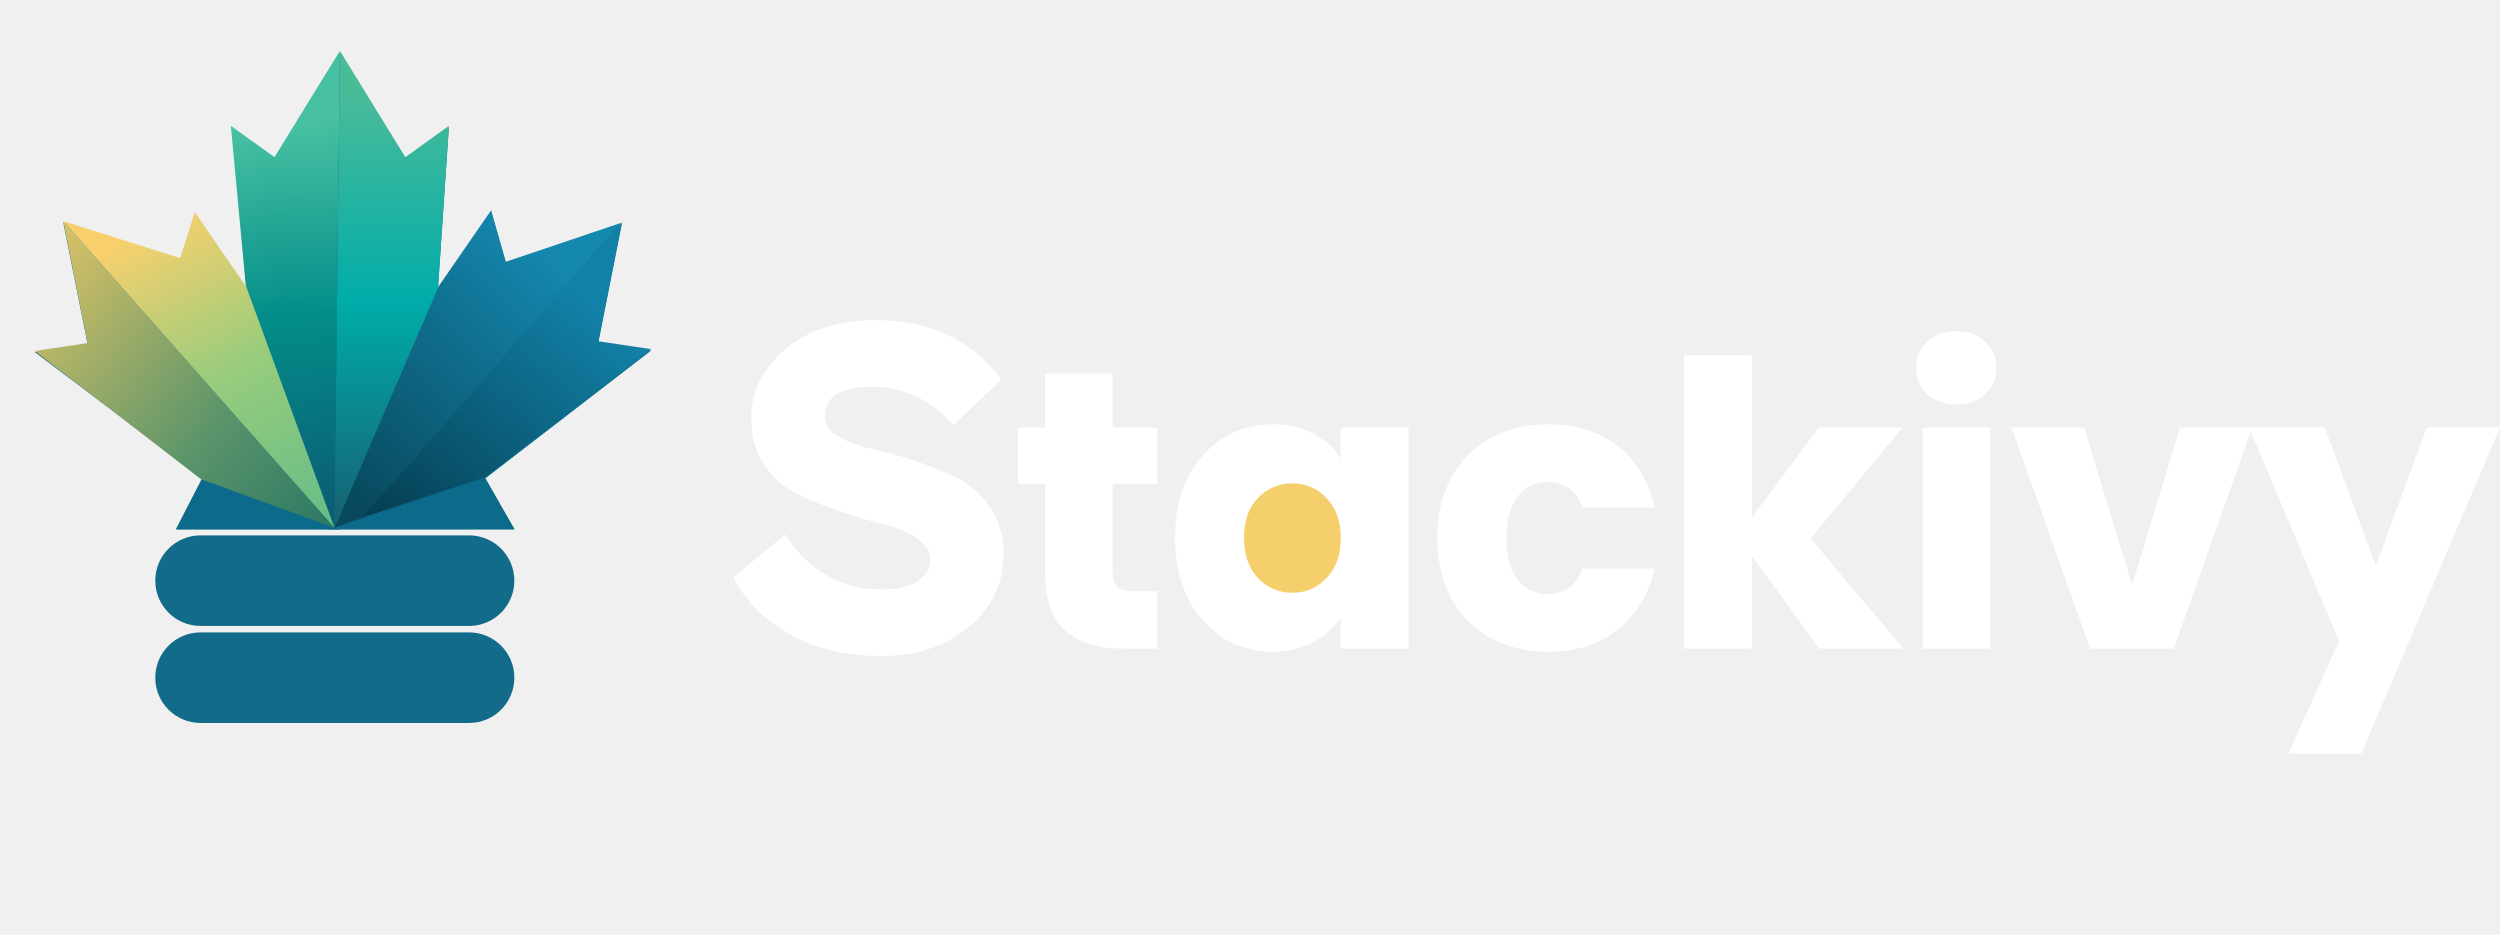
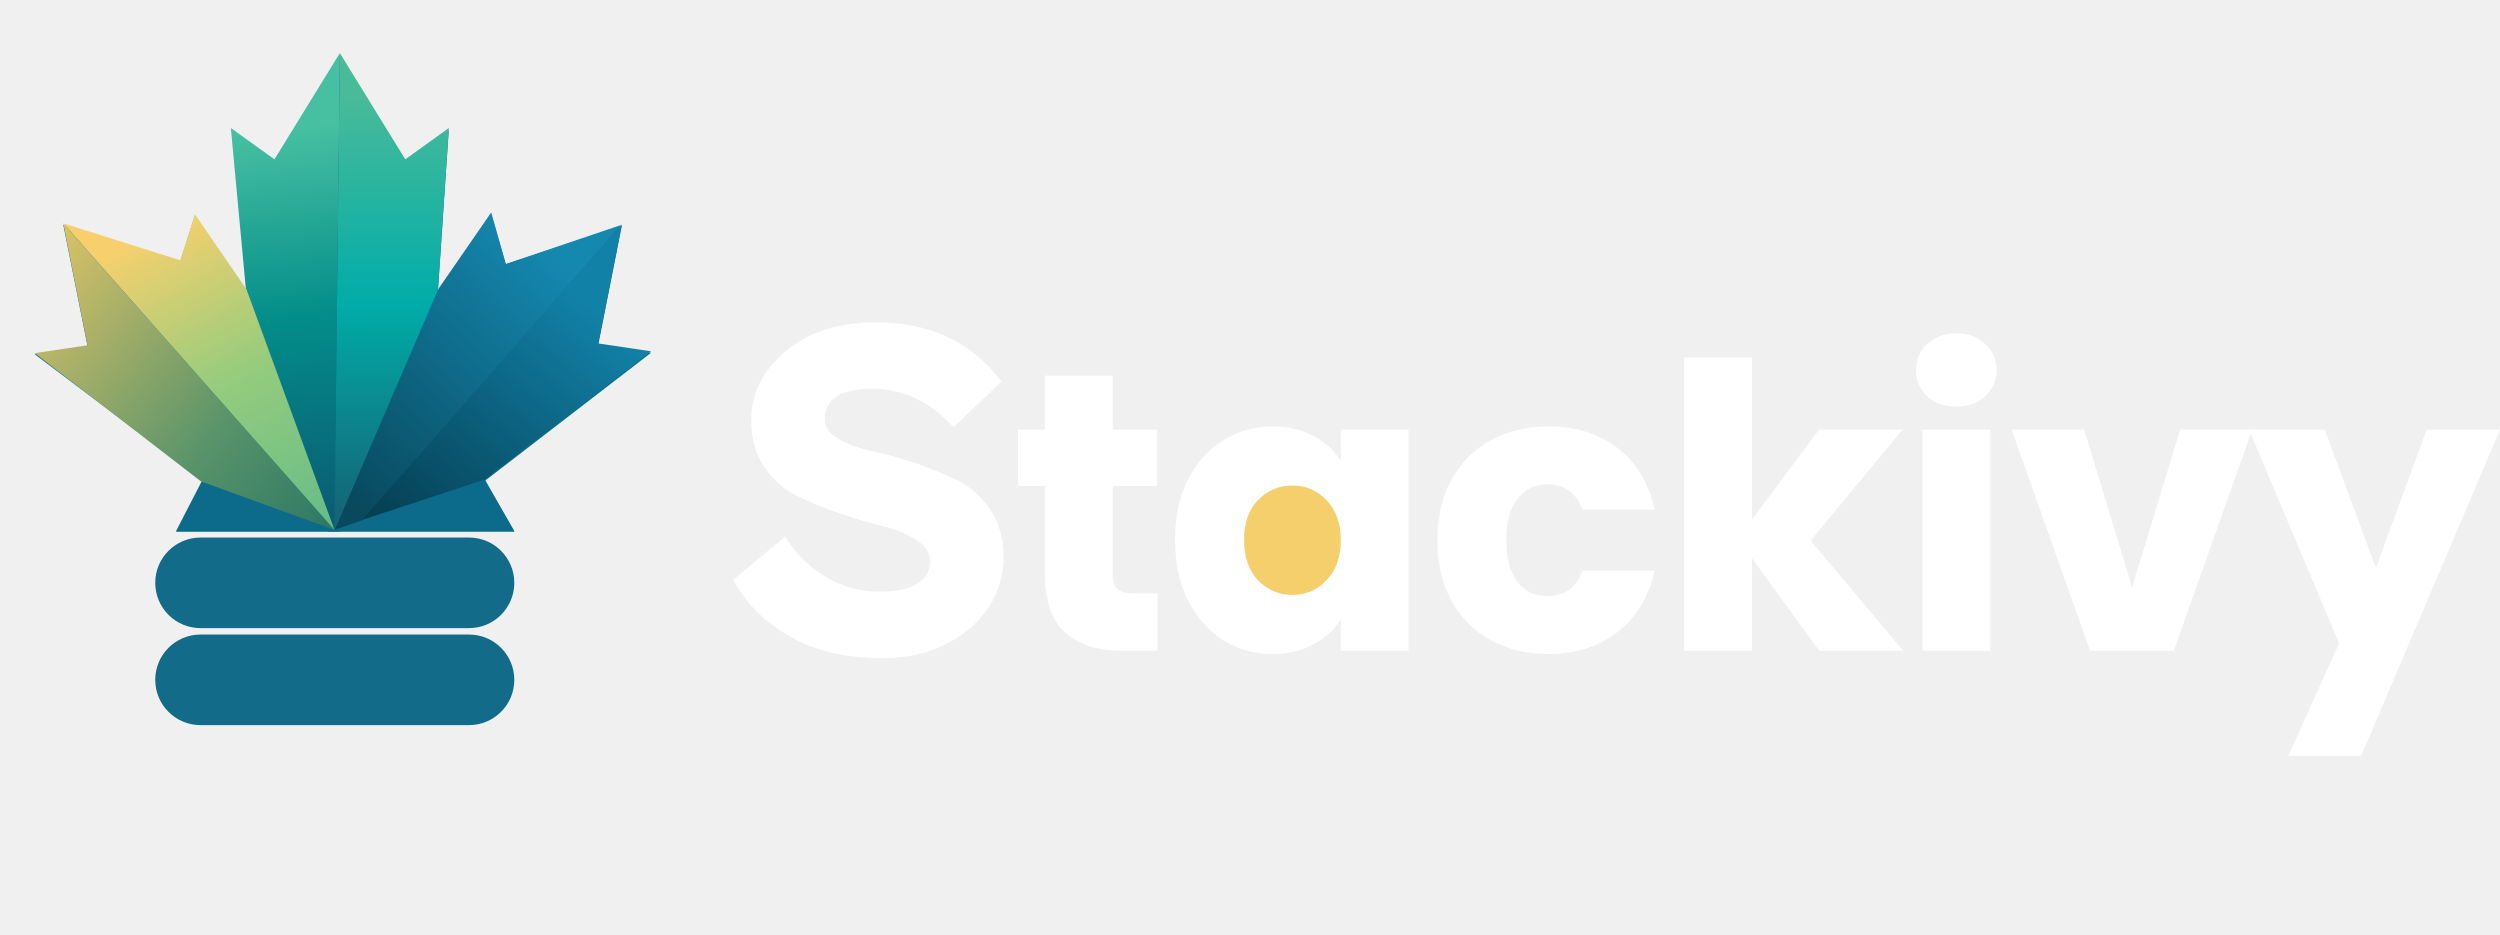
<svg xmlns="http://www.w3.org/2000/svg" width="115" height="43" viewBox="0 0 115 43" fill="none">
-   <path d="M8.135 24.346L9.477 22.13L1.596 16.195L4.04 15.882L2.912 10.241L8.293 11.942L8.965 9.823L11.34 13.284L10.774 6.151L12.626 7.29L15.653 2.426L18.632 7.29L20.645 5.894L20.147 13.284L22.591 9.74L23.262 12.054L28.608 10.283L27.522 15.765L29.95 16.127L22.304 22.024L23.661 24.346H8.135Z" fill="#0D6F8E" />
-   <path d="M9.278 22.035L15.674 24.354H8.084L9.278 22.035Z" fill="#0C6B8A" />
-   <path d="M22.306 21.957L23.671 24.353H15.041L22.306 21.957Z" fill="#0C6B8A" />
-   <path d="M16.604 23.835L28.608 10.217L27.523 15.699L29.951 16.061L22.305 21.958L16.604 23.835Z" fill="url(#paint0_linear_2322_29970)" />
-   <path d="M15.385 24.277L2.914 10.176L4.026 15.783L1.597 16.145L9.244 22.042L15.385 24.277Z" fill="url(#paint1_linear_2322_29970)" />
-   <path d="M16.638 23.837L28.561 10.252C26.493 10.953 25.334 11.345 23.267 12.046L22.592 9.674L20.171 13.179L15.385 24.276L16.638 23.837Z" fill="url(#paint2_linear_2322_29970)" />
-   <path d="M15.636 2.342L15.385 24.277L20.148 13.247L20.65 5.789L18.644 7.23L15.636 2.342Z" fill="url(#paint3_linear_2322_29970)" />
-   <path d="M15.634 2.342L15.384 24.277L11.31 13.184L10.62 5.789L12.626 7.23L15.634 2.342Z" fill="url(#paint4_linear_2322_29970)" />
-   <path d="M2.912 10.174L15.384 24.275L11.339 13.217L8.964 9.756L8.293 11.875L2.912 10.174Z" fill="url(#paint5_linear_2322_29970)" />
-   <rect x="7.143" y="24.627" width="16.517" height="4.167" rx="2.083" fill="#116B89" />
-   <rect x="7.143" y="29.09" width="16.517" height="4.167" rx="2.083" fill="#116B89" />
-   <path d="M62.548 24.493C62.548 26.162 61.289 27.515 59.737 27.515C58.184 27.515 56.926 26.162 56.926 24.493C56.926 22.824 58.184 21.471 59.737 21.471C61.289 21.471 62.548 22.824 62.548 24.493Z" fill="#F5CF6C" />
-   <path d="M42.789 25.743C42.789 26.144 42.599 26.482 42.219 26.735C41.839 26.989 41.248 27.115 40.488 27.115C39.58 27.115 38.757 26.904 37.997 26.44C37.237 25.997 36.604 25.384 36.119 24.582L33.733 26.566C34.282 27.622 35.127 28.487 36.309 29.163C37.47 29.838 38.884 30.176 40.572 30.176C42.156 30.176 43.486 29.733 44.562 28.846C45.617 27.96 46.166 26.841 46.166 25.49C46.166 24.667 45.955 23.949 45.554 23.337C45.132 22.746 44.625 22.281 44.034 21.986C43.422 21.69 42.768 21.437 42.05 21.184C41.332 20.952 40.657 20.762 40.066 20.635C39.454 20.508 38.947 20.318 38.546 20.065C38.124 19.833 37.934 19.537 37.934 19.178C37.934 18.25 38.673 17.785 40.15 17.785C41.544 17.785 42.789 18.376 43.865 19.558L46.061 17.448C44.689 15.632 42.768 14.725 40.277 14.725C38.588 14.725 37.195 15.168 36.14 16.054C35.084 16.941 34.557 17.996 34.557 19.221C34.557 20.065 34.747 20.804 35.169 21.395C35.57 21.986 36.076 22.429 36.689 22.725C37.28 23.02 37.955 23.295 38.673 23.527C39.39 23.78 40.045 23.97 40.657 24.118C41.248 24.266 41.755 24.477 42.177 24.751C42.578 25.026 42.789 25.363 42.789 25.743Z" fill="white" />
-   <path d="M53.245 27.194V29.838H51.659C50.528 29.838 49.647 29.565 49.015 29.018C48.383 28.458 48.067 27.553 48.067 26.301V22.252H46.827V19.663H48.067V17.183H51.185V19.663H53.227V22.252H51.185V26.337C51.185 26.641 51.258 26.86 51.404 26.994C51.55 27.127 51.793 27.194 52.133 27.194H53.245Z" fill="white" />
-   <path d="M54.052 24.732C54.052 23.687 54.247 22.769 54.636 21.979C55.037 21.189 55.578 20.581 56.259 20.155C56.94 19.73 57.699 19.517 58.538 19.517C59.255 19.517 59.882 19.663 60.416 19.955C60.964 20.246 61.383 20.629 61.675 21.104V19.663H64.793V29.838H61.675V28.398C61.371 28.872 60.945 29.255 60.398 29.546C59.863 29.838 59.237 29.984 58.52 29.984C57.693 29.984 56.94 29.771 56.259 29.346C55.578 28.908 55.037 28.294 54.636 27.504C54.247 26.702 54.052 25.778 54.052 24.732ZM61.675 24.751C61.675 23.973 61.456 23.359 61.018 22.909C60.593 22.459 60.07 22.234 59.45 22.234C58.83 22.234 58.301 22.459 57.864 22.909C57.438 23.346 57.225 23.954 57.225 24.732C57.225 25.51 57.438 26.13 57.864 26.592C58.301 27.042 58.83 27.267 59.45 27.267C60.07 27.267 60.593 27.042 61.018 26.592C61.456 26.142 61.675 25.529 61.675 24.751Z" fill="white" />
-   <path d="M66.119 24.751C66.119 23.693 66.332 22.769 66.757 21.979C67.195 21.189 67.796 20.581 68.562 20.155C69.34 19.73 70.228 19.517 71.225 19.517C72.501 19.517 73.565 19.851 74.416 20.52C75.279 21.189 75.844 22.131 76.112 23.346H72.793C72.513 22.568 71.972 22.179 71.17 22.179C70.599 22.179 70.143 22.404 69.802 22.854C69.462 23.292 69.292 23.924 69.292 24.751C69.292 25.577 69.462 26.215 69.802 26.665C70.143 27.103 70.599 27.322 71.17 27.322C71.972 27.322 72.513 26.933 72.793 26.155H76.112C75.844 27.346 75.279 28.282 74.416 28.963C73.553 29.644 72.489 29.984 71.225 29.984C70.228 29.984 69.34 29.771 68.562 29.346C67.796 28.92 67.195 28.312 66.757 27.522C66.332 26.732 66.119 25.808 66.119 24.751Z" fill="white" />
-   <path d="M83.688 29.838L80.588 25.571V29.838H77.47V16.344H80.588V23.802L83.67 19.663H87.517L83.287 24.769L87.554 29.838H83.688Z" fill="white" />
-   <path d="M90 18.605C89.453 18.605 89.004 18.447 88.651 18.131C88.311 17.803 88.14 17.402 88.14 16.928C88.14 16.441 88.311 16.04 88.651 15.724C89.004 15.396 89.453 15.232 90 15.232C90.535 15.232 90.973 15.396 91.313 15.724C91.666 16.04 91.842 16.441 91.842 16.928C91.842 17.402 91.666 17.803 91.313 18.131C90.973 18.447 90.535 18.605 90 18.605ZM91.55 19.663V29.838H88.432V19.663H91.55Z" fill="white" />
-   <path d="M98.077 26.921L100.284 19.663H103.602L99.992 29.838H96.144L92.534 19.663H95.871L98.077 26.921Z" fill="white" />
-   <path d="M114.999 19.663L108.617 34.671H105.261L107.596 29.492L103.456 19.663H106.939L109.291 26.027L111.626 19.663H114.999Z" fill="white" />
+   <path d="M8.133 24.446L9.475 22.229L1.594 16.295L4.038 15.981L2.91 10.341L8.291 12.042L8.962 9.923L11.337 13.384L10.772 6.25L12.624 7.389L15.651 2.525L18.629 7.389L20.643 5.994L20.145 13.384L22.589 9.839L23.26 12.154L28.605 10.383L27.52 15.865L29.948 16.227L22.302 22.123L23.659 24.446H8.133Z" fill="#0D6F8E" />
+   <path d="M9.281 22.135L15.676 24.454H8.086L9.281 22.135Z" fill="#0C6B8A" />
+   <path d="M22.304 22.057L23.669 24.452H15.039L22.304 22.057Z" fill="#0C6B8A" />
+   <path d="M16.602 23.935L28.606 10.316L27.52 15.799L29.948 16.16L22.302 22.057L16.602 23.935Z" fill="url(#paint0_linear_3064_29067)" />
+   <path d="M15.383 24.377L2.911 10.275L4.023 15.883L1.595 16.245L9.241 22.142L15.383 24.377Z" fill="url(#paint1_linear_3064_29067)" />
+   <path d="M16.641 23.937L28.563 10.352C26.496 11.052 25.337 11.445 23.27 12.145L22.595 9.773L20.174 13.279L15.388 24.376L16.641 23.937Z" fill="url(#paint2_linear_3064_29067)" />
+   <path d="M15.633 2.441L15.383 24.377L20.146 13.346L20.647 5.888L18.642 7.33L15.633 2.441Z" fill="url(#paint3_linear_3064_29067)" />
+   <path d="M15.633 2.441L15.382 24.377L11.309 13.284L10.619 5.888L12.625 7.33L15.633 2.441Z" fill="url(#paint4_linear_3064_29067)" />
+   <path d="M2.914 10.274L15.386 24.375L11.341 13.317L8.966 9.855L8.295 11.974L2.914 10.274Z" fill="url(#paint5_linear_3064_29067)" />
+   <rect x="7.141" y="24.727" width="16.517" height="4.167" rx="2.083" fill="#116B89" />
+   <rect x="7.141" y="29.189" width="16.517" height="4.167" rx="2.083" fill="#116B89" />
+   <path d="M62.549 24.593C62.549 26.262 61.291 27.614 59.738 27.614C58.185 27.614 56.927 26.262 56.927 24.593C56.927 22.923 58.185 21.57 59.738 21.57C61.291 21.57 62.549 22.923 62.549 24.593Z" fill="#F5CF6C" />
+   <path d="M42.79 25.843C42.79 26.244 42.6 26.582 42.22 26.835C41.84 27.088 41.249 27.215 40.489 27.215C39.581 27.215 38.758 27.004 37.998 26.539C37.238 26.096 36.605 25.484 36.12 24.682L33.734 26.666C34.283 27.721 35.127 28.587 36.31 29.262C37.471 29.938 38.885 30.276 40.574 30.276C42.157 30.276 43.486 29.832 44.563 28.946C45.618 28.059 46.167 26.94 46.167 25.59C46.167 24.766 45.956 24.049 45.555 23.436C45.133 22.845 44.626 22.381 44.035 22.085C43.423 21.79 42.769 21.537 42.051 21.283C41.333 21.051 40.658 20.861 40.067 20.735C39.455 20.608 38.948 20.418 38.547 20.165C38.125 19.932 37.935 19.637 37.935 19.278C37.935 18.349 38.674 17.885 40.151 17.885C41.544 17.885 42.79 18.476 43.866 19.658L46.062 17.547C44.69 15.732 42.769 14.824 40.278 14.824C38.589 14.824 37.196 15.268 36.141 16.154C35.085 17.041 34.558 18.096 34.558 19.32C34.558 20.165 34.748 20.903 35.17 21.494C35.571 22.085 36.077 22.529 36.69 22.824C37.281 23.12 37.956 23.394 38.674 23.626C39.391 23.88 40.046 24.07 40.658 24.217C41.249 24.365 41.756 24.576 42.178 24.851C42.579 25.125 42.79 25.463 42.79 25.843Z" fill="white" />
+   <path d="M53.246 27.294V29.938H51.66C50.529 29.938 49.648 29.664 49.016 29.117C48.384 28.558 48.068 27.652 48.068 26.4V22.352H46.828V19.762H48.068V17.282H51.186V19.762H53.228V22.352H51.186V26.437C51.186 26.741 51.259 26.959 51.405 27.093C51.55 27.227 51.794 27.294 52.134 27.294H53.246Z" fill="white" />
+   <path d="M54.053 24.832C54.053 23.786 54.248 22.869 54.637 22.078C55.038 21.288 55.579 20.68 56.26 20.255C56.941 19.829 57.7 19.617 58.539 19.617C59.256 19.617 59.883 19.762 60.417 20.054C60.964 20.346 61.384 20.729 61.676 21.203V19.762H64.794V29.938H61.676V28.497C61.372 28.971 60.946 29.354 60.399 29.646C59.864 29.938 59.238 30.084 58.521 30.084C57.694 30.084 56.941 29.871 56.26 29.445C55.579 29.008 55.038 28.394 54.637 27.604C54.248 26.801 54.053 25.877 54.053 24.832ZM61.676 24.85C61.676 24.072 61.457 23.458 61.019 23.008C60.594 22.559 60.071 22.334 59.451 22.334C58.831 22.334 58.302 22.559 57.864 23.008C57.439 23.446 57.226 24.054 57.226 24.832C57.226 25.61 57.439 26.23 57.864 26.692C58.302 27.142 58.831 27.367 59.451 27.367C60.071 27.367 60.594 27.142 61.019 26.692C61.457 26.242 61.676 25.628 61.676 24.85Z" fill="white" />
+   <path d="M66.12 24.85C66.12 23.793 66.332 22.869 66.758 22.078C67.196 21.288 67.797 20.68 68.563 20.255C69.341 19.829 70.229 19.617 71.226 19.617C72.502 19.617 73.566 19.951 74.417 20.62C75.28 21.288 75.845 22.23 76.113 23.446H72.794C72.514 22.668 71.973 22.279 71.171 22.279C70.6 22.279 70.144 22.504 69.803 22.954C69.463 23.391 69.293 24.023 69.293 24.85C69.293 25.677 69.463 26.315 69.803 26.765C70.144 27.203 70.6 27.421 71.171 27.421C71.973 27.421 72.514 27.032 72.794 26.254H76.113C75.845 27.446 75.28 28.382 74.417 29.062C73.554 29.743 72.49 30.084 71.226 30.084C70.229 30.084 69.341 29.871 68.563 29.445C67.797 29.02 67.196 28.412 66.758 27.622C66.332 26.832 66.12 25.908 66.12 24.85Z" fill="white" />
+   <path d="M83.689 29.938L80.589 25.671V29.938H77.471V16.444H80.589V23.902L83.671 19.762H87.518L83.288 24.868L87.555 29.938H83.689Z" fill="white" />
+   <path d="M90.001 18.705C89.454 18.705 89.004 18.547 88.652 18.231C88.311 17.902 88.141 17.501 88.141 17.027C88.141 16.541 88.311 16.14 88.652 15.824C89.004 15.495 89.454 15.331 90.001 15.331C90.536 15.331 90.974 15.495 91.314 15.824C91.667 16.14 91.843 16.541 91.843 17.027C91.843 17.501 91.667 17.902 91.314 18.231C90.974 18.547 90.536 18.705 90.001 18.705ZM91.551 19.762V29.938H88.433V19.762H91.551Z" fill="white" />
+   <path d="M98.078 27.02L100.285 19.762H103.603L99.993 29.938H96.145L92.535 19.762H95.872L98.078 27.02Z" fill="white" />
+   <path d="M115 19.762L108.618 34.77H105.262L107.597 29.591L103.457 19.762H106.94L109.292 26.127L111.627 19.762H115Z" fill="white" />
  <defs>
-     <linearGradient id="paint0_linear_2322_29970" x1="25.976" y1="12.932" x2="17.139" y2="23.837" gradientUnits="userSpaceOnUse">
+     <linearGradient id="paint0_linear_3064_29067" x1="25.974" y1="13.032" x2="17.137" y2="23.937" gradientUnits="userSpaceOnUse">
      <stop stop-color="#1281A8" />
      <stop offset="1" stop-color="#053E51" />
    </linearGradient>
-     <linearGradient id="paint1_linear_2322_29970" x1="2.036" y1="10.865" x2="16.552" y2="22.777" gradientUnits="userSpaceOnUse">
+     <linearGradient id="paint1_linear_3064_29067" x1="2.034" y1="10.965" x2="16.549" y2="22.876" gradientUnits="userSpaceOnUse">
      <stop stop-color="#F7D06D" />
      <stop offset="0" stop-color="#DEC366" />
      <stop offset="0.634" stop-color="#58936A" />
      <stop offset="1" stop-color="#2C7864" />
    </linearGradient>
-     <linearGradient id="paint2_linear_2322_29970" x1="28.651" y1="10.62" x2="16.557" y2="23.404" gradientUnits="userSpaceOnUse">
+     <linearGradient id="paint2_linear_3064_29067" x1="28.654" y1="10.719" x2="16.56" y2="23.504" gradientUnits="userSpaceOnUse">
      <stop offset="0.161" stop-color="#1588B0" />
      <stop offset="1" stop-color="#08495D" />
    </linearGradient>
-     <linearGradient id="paint3_linear_2322_29970" x1="15.385" y1="2.279" x2="15.385" y2="24.214" gradientUnits="userSpaceOnUse">
+     <linearGradient id="paint3_linear_3064_29067" x1="15.383" y1="2.379" x2="15.383" y2="24.314" gradientUnits="userSpaceOnUse">
      <stop offset="0.089" stop-color="#4ABB99" />
      <stop offset="0.531" stop-color="#00ACA9" />
      <stop offset="1" stop-color="#166072" />
    </linearGradient>
-     <linearGradient id="paint4_linear_2322_29970" x1="13.127" y1="5.789" x2="14.882" y2="23.149" gradientUnits="userSpaceOnUse">
+     <linearGradient id="paint4_linear_3064_29067" x1="13.126" y1="5.888" x2="14.881" y2="23.248" gradientUnits="userSpaceOnUse">
      <stop stop-color="#47C0A1" />
      <stop offset="0.5" stop-color="#038D8A" />
      <stop offset="1" stop-color="#0A5F74" />
    </linearGradient>
-     <linearGradient id="paint5_linear_2322_29970" x1="7.174" y1="10.299" x2="14.757" y2="24.212" gradientUnits="userSpaceOnUse">
+     <linearGradient id="paint5_linear_3064_29067" x1="7.176" y1="10.399" x2="14.759" y2="24.312" gradientUnits="userSpaceOnUse">
      <stop stop-color="#F7D06D" />
      <stop offset="0.49" stop-color="#96CC7D" />
      <stop offset="1" stop-color="#66BD87" />
    </linearGradient>
  </defs>
</svg>
